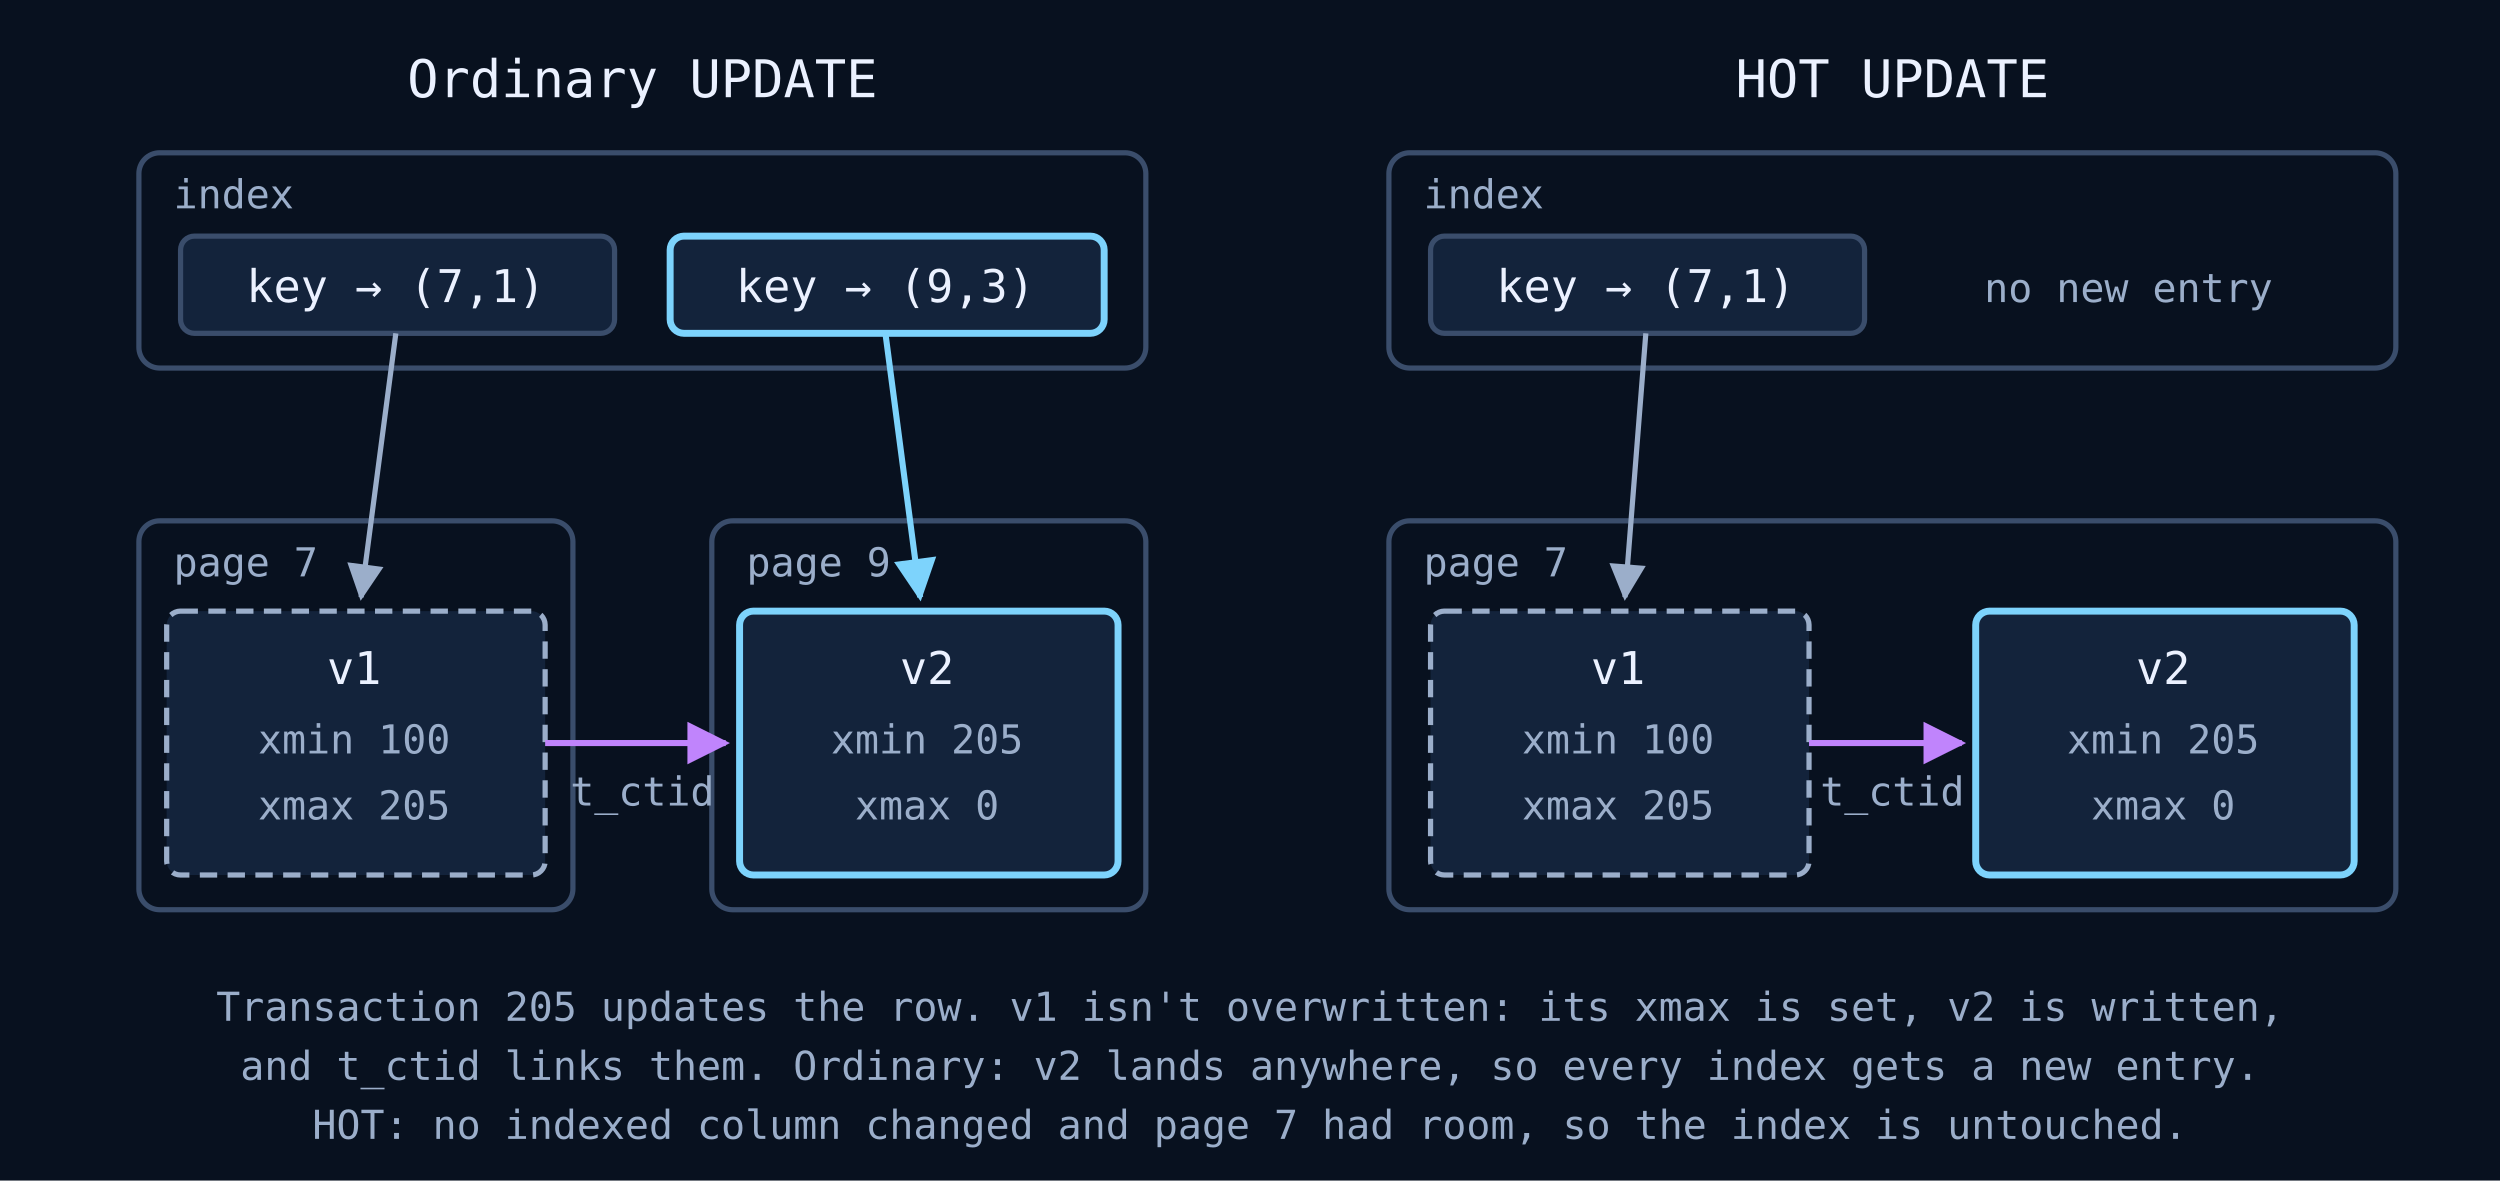
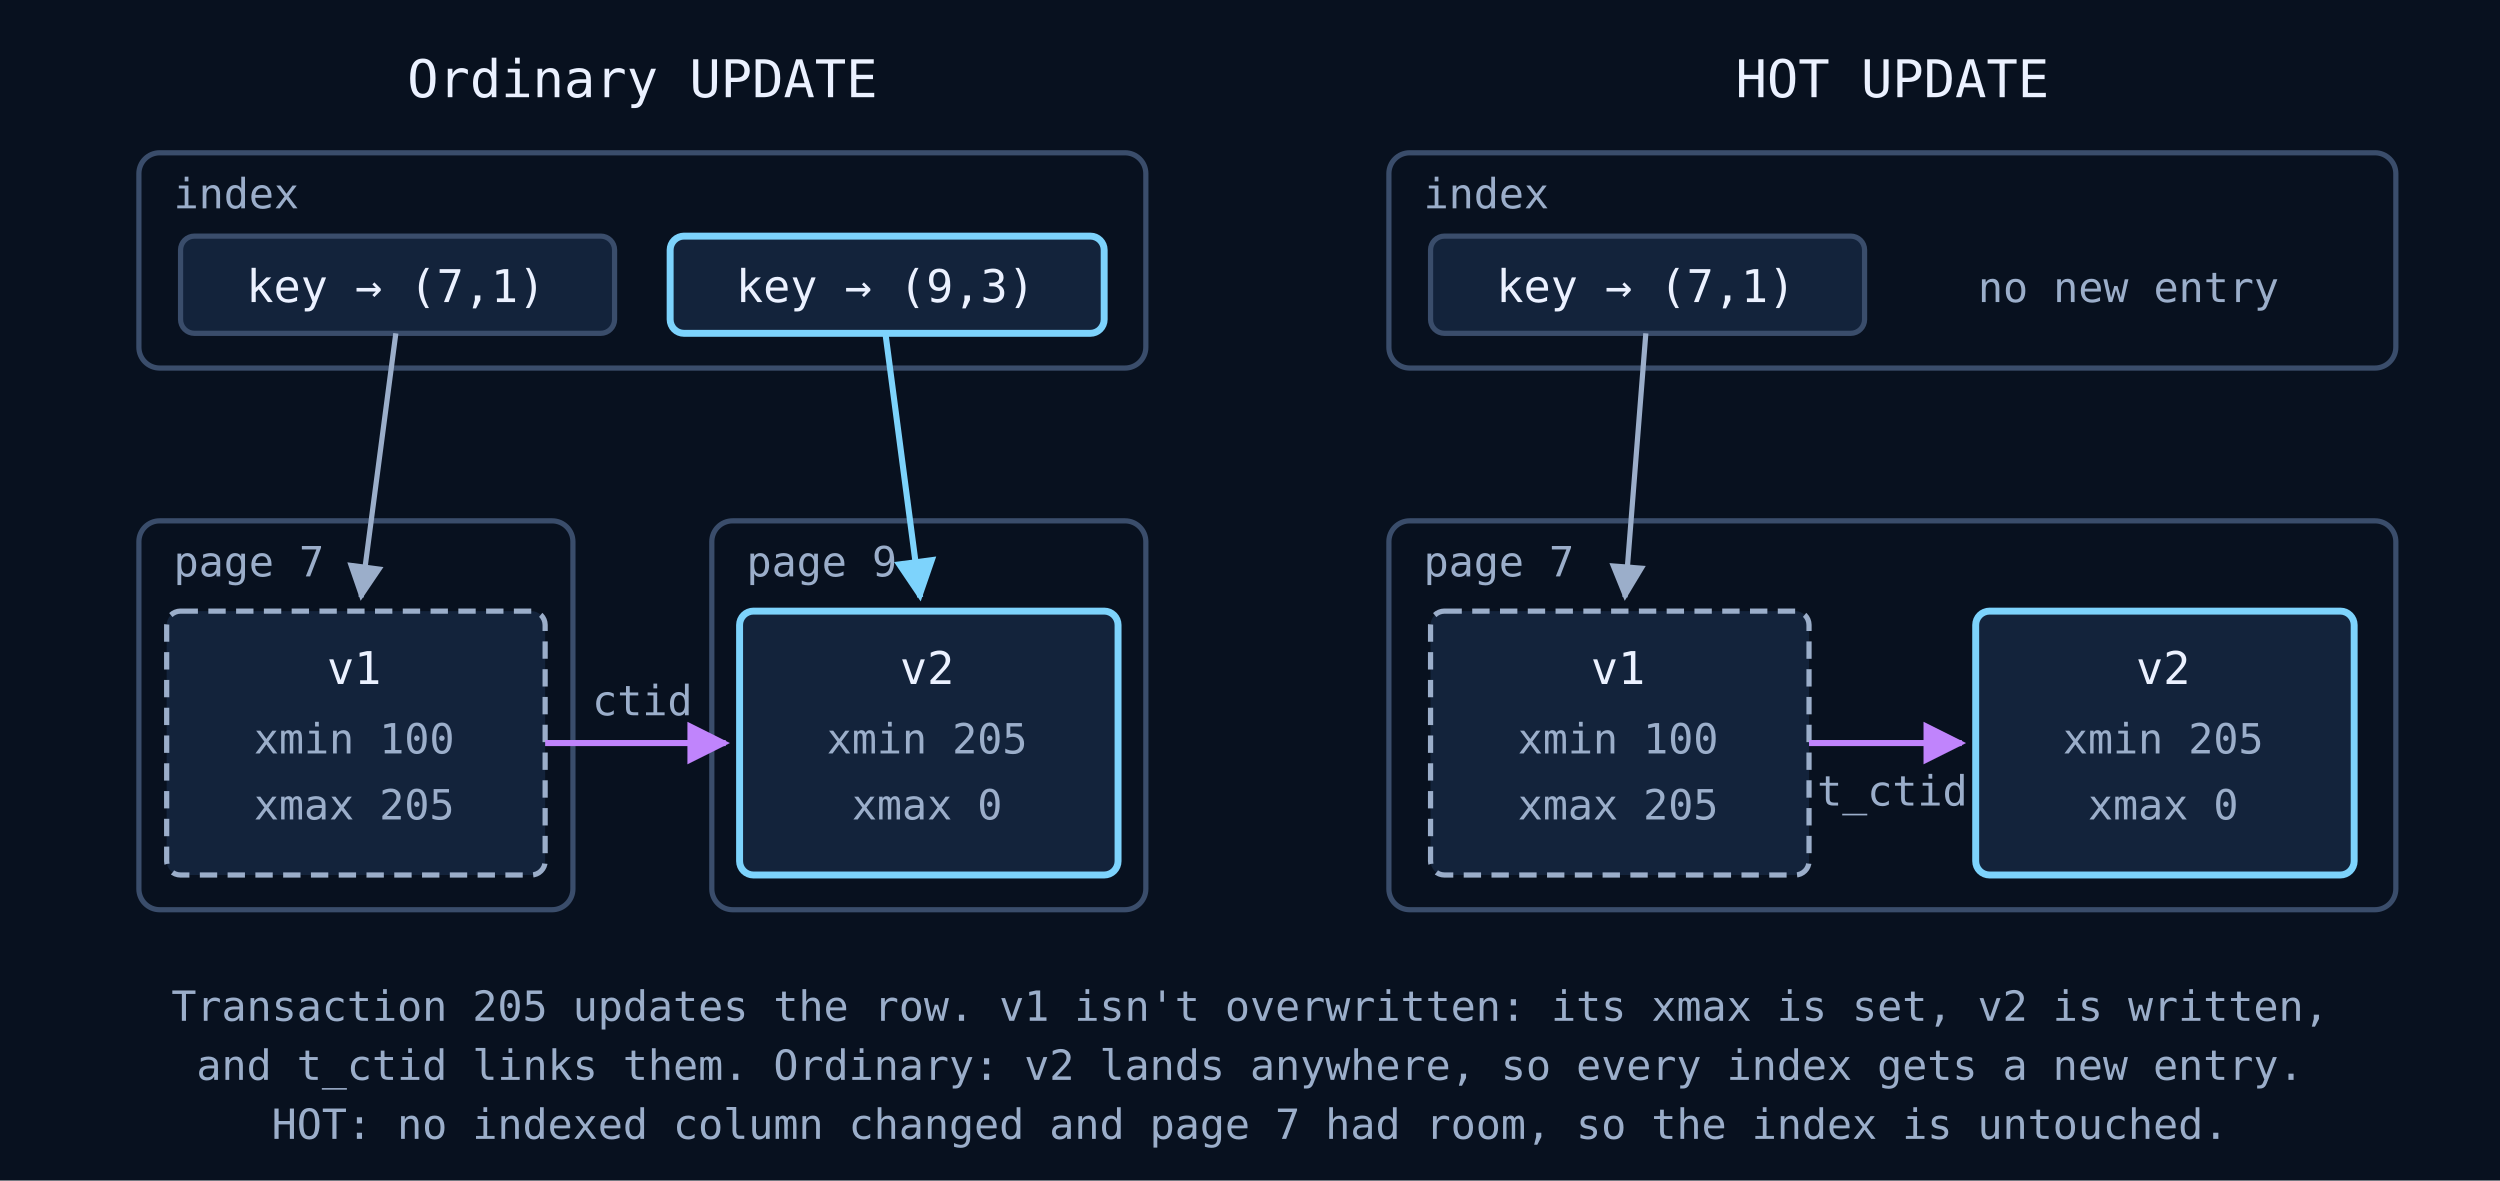
<svg xmlns="http://www.w3.org/2000/svg" viewBox="0 0 720 340" role="img" aria-labelledby="t">
  <style>
    text { font-family: ui-monospace, "SFMono-Regular", Consolas, Menlo, monospace; fill: #ebf1ff; font-size: 13px; }
    .h { font-size: 15px; }
-     .muted { fill: #9baeca; font-size: 11.5px; }
+     .muted { fill: #9baeca; font-size: 12px; }
    .frame { fill: none; stroke: #3a4d6b; stroke-width: 1.5; }
    .box { fill: #13233b; stroke: #3a4d6b; stroke-width: 1.5; }
    .hl { fill: #13233b; stroke: #7dd3fc; stroke-width: 2; }
    .old { fill: #13233b; stroke: #9baeca; stroke-width: 1.5; stroke-dasharray: 5 3; }
    .ptr { fill: none; stroke: #9baeca; stroke-width: 1.5; }
    .ptrhl { fill: none; stroke: #7dd3fc; stroke-width: 1.75; }
    .ctid { fill: none; stroke: #c084fc; stroke-width: 1.75; }
  </style>
  <defs>
    <marker id="a" viewBox="0 0 10 10" refX="9" refY="5" markerWidth="7" markerHeight="7" orient="auto">
      <path d="M0,0 L10,5 L0,10 z" fill="#7dd3fc" />
    </marker>
    <marker id="m" viewBox="0 0 10 10" refX="9" refY="5" markerWidth="7" markerHeight="7" orient="auto">
      <path d="M0,0 L10,5 L0,10 z" fill="#9baeca" />
    </marker>
    <marker id="p" viewBox="0 0 10 10" refX="9" refY="5" markerWidth="7" markerHeight="7" orient="auto">
      <path d="M0,0 L10,5 L0,10 z" fill="#c084fc" />
    </marker>
  </defs>
  <rect width="720" height="340" fill="#08111f" />
  <text class="h" x="185" y="28" text-anchor="middle">Ordinary UPDATE</text>
  <rect class="frame" x="40" y="44" width="290" height="62" rx="6" />
  <text class="muted" x="50" y="60">index</text>
  <rect class="box" x="52" y="68" width="125" height="28" rx="4" />
  <text x="114" y="87" text-anchor="middle">key → (7,1)</text>
  <rect class="hl" x="193" y="68" width="125" height="28" rx="4" />
  <text x="255" y="87" text-anchor="middle">key → (9,3)</text>
  <rect class="frame" x="40" y="150" width="125" height="112" rx="6" />
  <text class="muted" x="50" y="166">page 7</text>
  <rect class="old" x="48" y="176" width="109" height="76" rx="4" />
  <text x="102" y="197" text-anchor="middle">v1</text>
  <text class="muted" x="102" y="217" text-anchor="middle">xmin 100</text>
  <text class="muted" x="102" y="236" text-anchor="middle">xmax 205</text>
  <rect class="frame" x="205" y="150" width="125" height="112" rx="6" />
  <text class="muted" x="215" y="166">page 9</text>
  <rect class="hl" x="213" y="176" width="109" height="76" rx="4" />
  <text x="267" y="197" text-anchor="middle">v2</text>
  <text class="muted" x="267" y="217" text-anchor="middle">xmin 205</text>
  <text class="muted" x="267" y="236" text-anchor="middle">xmax 0</text>
  <path class="ptr" d="M114 96 L104 172" marker-end="url(#m)" />
  <path class="ptrhl" d="M255 96 L265 172" marker-end="url(#a)" />
  <path class="ctid" d="M157 214 L209 214" marker-end="url(#p)" />
-   <text class="muted" x="185" y="232" text-anchor="middle">t_ctid</text>
+   <text class="muted" x="185" y="206" text-anchor="middle">ctid</text>
  <text class="h" x="545" y="28" text-anchor="middle">HOT UPDATE</text>
  <rect class="frame" x="400" y="44" width="290" height="62" rx="6" />
  <text class="muted" x="410" y="60">index</text>
  <rect class="box" x="412" y="68" width="125" height="28" rx="4" />
  <text x="474" y="87" text-anchor="middle">key → (7,1)</text>
  <text class="muted" x="613" y="87" text-anchor="middle">no new entry</text>
  <rect class="frame" x="400" y="150" width="290" height="112" rx="6" />
  <text class="muted" x="410" y="166">page 7</text>
  <rect class="old" x="412" y="176" width="109" height="76" rx="4" />
  <text x="466" y="197" text-anchor="middle">v1</text>
  <text class="muted" x="466" y="217" text-anchor="middle">xmin 100</text>
  <text class="muted" x="466" y="236" text-anchor="middle">xmax 205</text>
  <rect class="hl" x="569" y="176" width="109" height="76" rx="4" />
  <text x="623" y="197" text-anchor="middle">v2</text>
  <text class="muted" x="623" y="217" text-anchor="middle">xmin 205</text>
  <text class="muted" x="623" y="236" text-anchor="middle">xmax 0</text>
  <path class="ptr" d="M474 96 L468 172" marker-end="url(#m)" />
  <path class="ctid" d="M521 214 L565 214" marker-end="url(#p)" />
  <text class="muted" x="545" y="232" text-anchor="middle">t_ctid</text>
  <text class="muted" x="360" y="294" text-anchor="middle">Transaction 205 updates the row. v1 isn't overwritten: its xmax is set, v2 is written,</text>
  <text class="muted" x="360" y="311" text-anchor="middle">and t_ctid links them. Ordinary: v2 lands anywhere, so every index gets a new entry.</text>
  <text class="muted" x="360" y="328" text-anchor="middle">HOT: no indexed column changed and page 7 had room, so the index is untouched.</text>
</svg>
